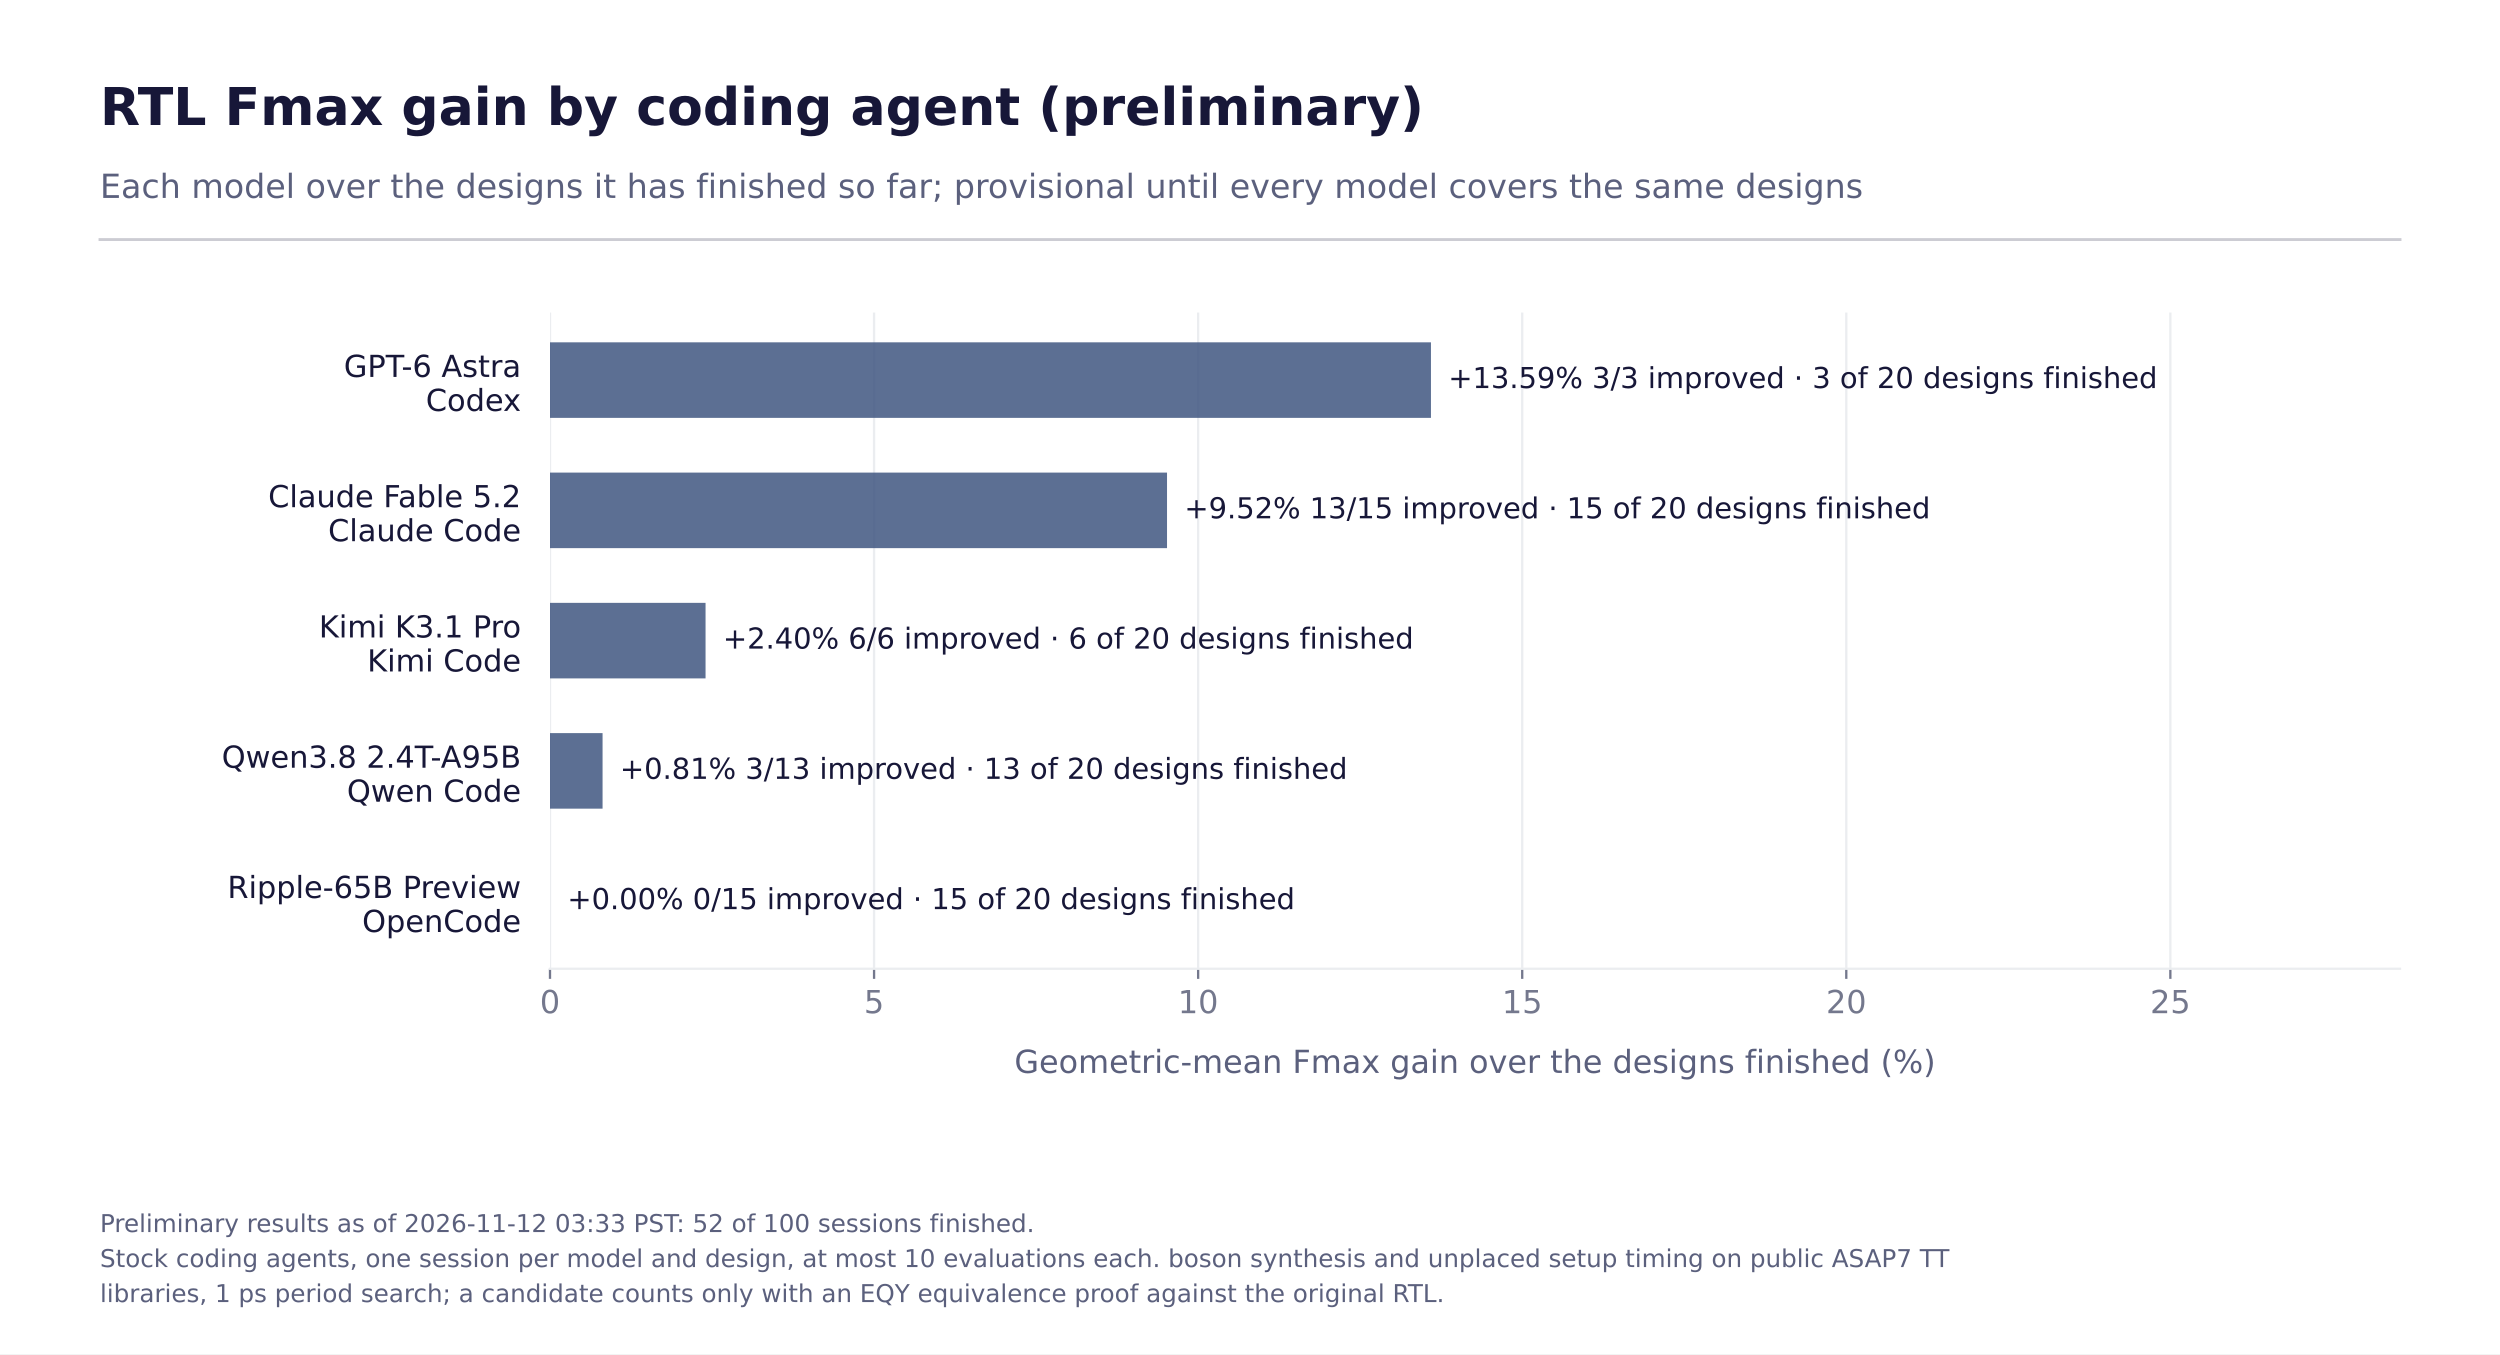
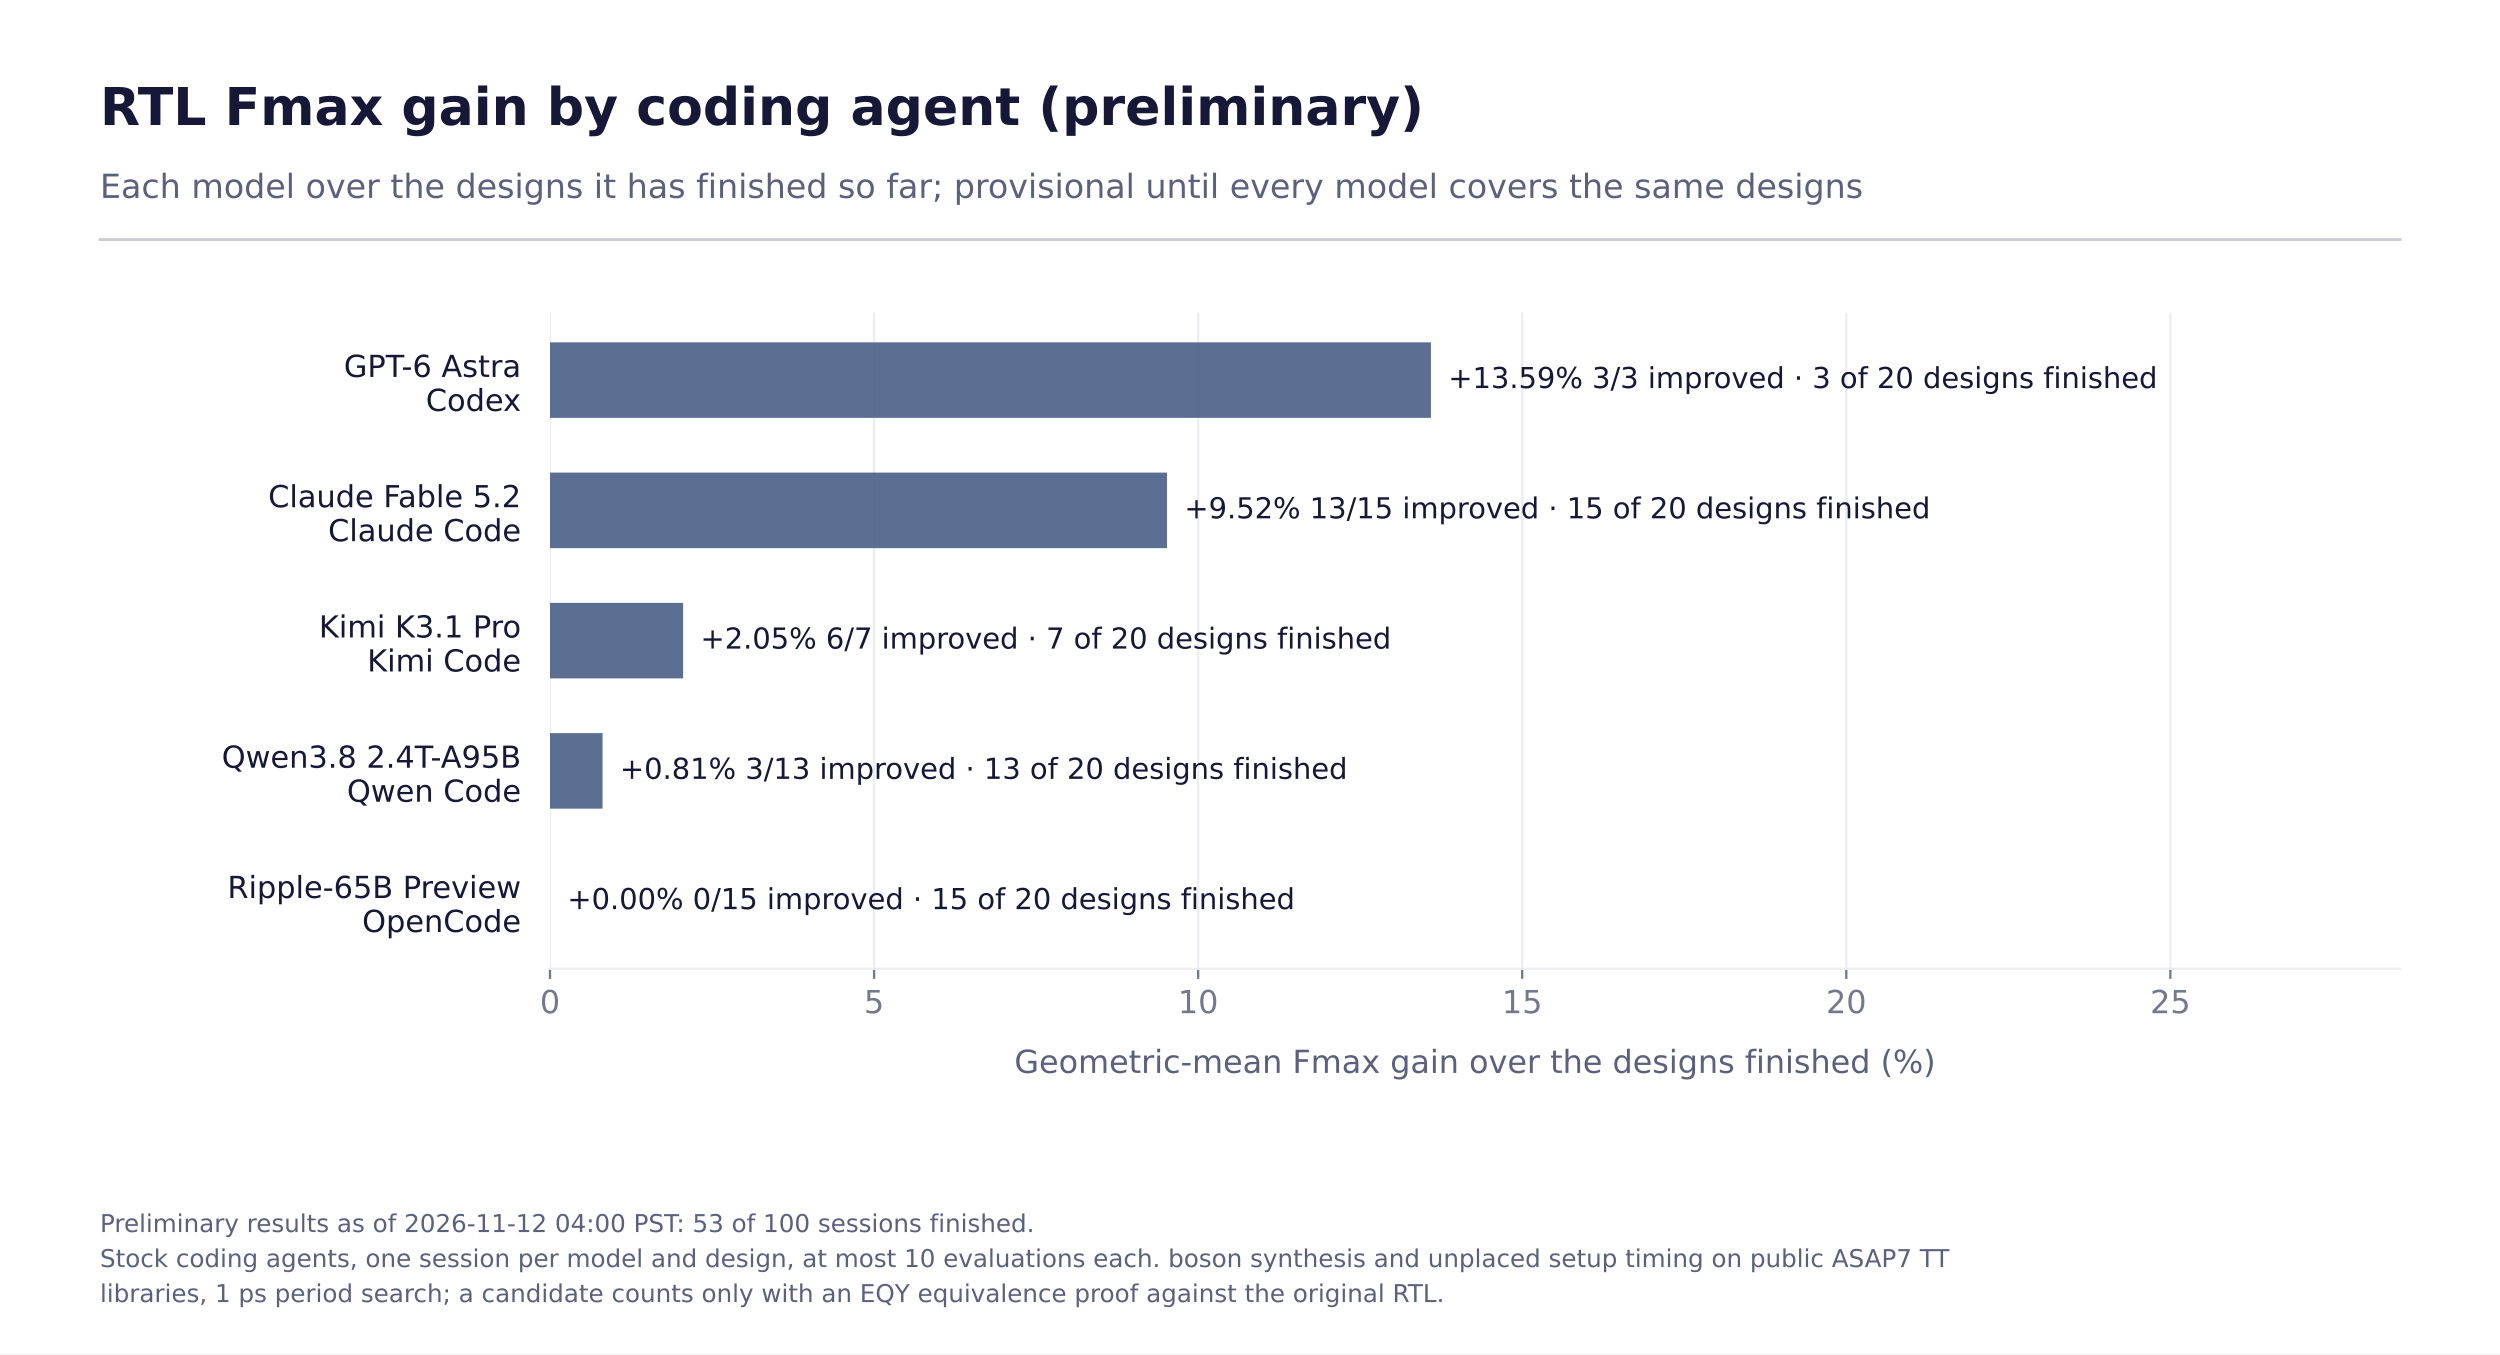
<svg xmlns="http://www.w3.org/2000/svg" xmlns:xlink="http://www.w3.org/1999/xlink" width="864pt" height="468pt" viewBox="0 0 864 468" version="1.1">
  <defs>
    <style type="text/css">*{stroke-linejoin: round; stroke-linecap: butt}</style>
  </defs>
  <g id="figure_1">
    <g id="patch_1">
      <path d="M 0 468  L 864 468  L 864 0  L 0 0  z " style="fill: #ffffff" />
    </g>
    <g id="axes_1">
      <g id="patch_2">
        <path d="M 190.08 334.8  L 829.44 334.8  L 829.44 108  L 190.08 108  z " style="fill: #ffffff" />
      </g>
      <g id="matplotlib.axis_1">
        <g id="xtick_1">
          <g id="line2d_1">
            <path d="M 190.08 334.8  L 190.08 108  " clip-path="url(#p4ebb32de9a)" style="fill: none; stroke: #ebedf0; stroke-width: 0.8; stroke-linecap: square" />
          </g>
          <g id="line2d_2">
            <defs>
              <path id="m93d353a957" d="M 0 0  L 0 3.5  " style="stroke: #74788d; stroke-width: 0.8" />
            </defs>
            <g>
              <use xlink:href="#m93d353a957" x="190.08" y="334.8" style="fill: #74788d; stroke: #74788d; stroke-width: 0.8" />
            </g>
          </g>
          <g id="text_1">
            <text style="fill: #74788d; font: 11px 'DejaVu Sans'; text-anchor: middle" x="190.08" y="350.158" transform="rotate(-0 190.08 350.1583)">0</text>
          </g>
        </g>
        <g id="xtick_2">
          <g id="line2d_3">
            <path d="M 302.079 334.8  L 302.079 108  " clip-path="url(#p4ebb32de9a)" style="fill: none; stroke: #ebedf0; stroke-width: 0.8; stroke-linecap: square" />
          </g>
          <g id="line2d_4">
            <g>
              <use xlink:href="#m93d353a957" x="302.079" y="334.8" style="fill: #74788d; stroke: #74788d; stroke-width: 0.8" />
            </g>
          </g>
          <g id="text_2">
            <text style="fill: #74788d; font: 11px 'DejaVu Sans'; text-anchor: middle" x="302.079" y="350.158" transform="rotate(-0 302.0787 350.1583)">5</text>
          </g>
        </g>
        <g id="xtick_3">
          <g id="line2d_5">
            <path d="M 414.077 334.8  L 414.077 108  " clip-path="url(#p4ebb32de9a)" style="fill: none; stroke: #ebedf0; stroke-width: 0.8; stroke-linecap: square" />
          </g>
          <g id="line2d_6">
            <g>
              <use xlink:href="#m93d353a957" x="414.077" y="334.8" style="fill: #74788d; stroke: #74788d; stroke-width: 0.8" />
            </g>
          </g>
          <g id="text_3">
            <text style="fill: #74788d; font: 11px 'DejaVu Sans'; text-anchor: middle" x="414.077" y="350.158" transform="rotate(-0 414.0773 350.1583)">10</text>
          </g>
        </g>
        <g id="xtick_4">
          <g id="line2d_7">
            <path d="M 526.076 334.8  L 526.076 108  " clip-path="url(#p4ebb32de9a)" style="fill: none; stroke: #ebedf0; stroke-width: 0.8; stroke-linecap: square" />
          </g>
          <g id="line2d_8">
            <g>
              <use xlink:href="#m93d353a957" x="526.076" y="334.8" style="fill: #74788d; stroke: #74788d; stroke-width: 0.8" />
            </g>
          </g>
          <g id="text_4">
            <text style="fill: #74788d; font: 11px 'DejaVu Sans'; text-anchor: middle" x="526.076" y="350.158" transform="rotate(-0 526.076 350.1583)">15</text>
          </g>
        </g>
        <g id="xtick_5">
          <g id="line2d_9">
            <path d="M 638.075 334.8  L 638.075 108  " clip-path="url(#p4ebb32de9a)" style="fill: none; stroke: #ebedf0; stroke-width: 0.8; stroke-linecap: square" />
          </g>
          <g id="line2d_10">
            <g>
              <use xlink:href="#m93d353a957" x="638.075" y="334.8" style="fill: #74788d; stroke: #74788d; stroke-width: 0.8" />
            </g>
          </g>
          <g id="text_5">
            <text style="fill: #74788d; font: 11px 'DejaVu Sans'; text-anchor: middle" x="638.075" y="350.158" transform="rotate(-0 638.0746 350.1583)">20</text>
          </g>
        </g>
        <g id="xtick_6">
          <g id="line2d_11">
            <path d="M 750.073 334.8  L 750.073 108  " clip-path="url(#p4ebb32de9a)" style="fill: none; stroke: #ebedf0; stroke-width: 0.8; stroke-linecap: square" />
          </g>
          <g id="line2d_12">
            <g>
              <use xlink:href="#m93d353a957" x="750.073" y="334.8" style="fill: #74788d; stroke: #74788d; stroke-width: 0.8" />
            </g>
          </g>
          <g id="text_6">
            <text style="fill: #74788d; font: 11px 'DejaVu Sans'; text-anchor: middle" x="750.073" y="350.158" transform="rotate(-0 750.0733 350.1583)">25</text>
          </g>
        </g>
        <g id="text_7">
          <text style="fill: #5b607d; font: 11px 'DejaVu Sans'; text-anchor: middle" x="509.76" y="370.804" transform="rotate(-0 509.76 370.8042)">Geometric-mean Fmax gain over the designs finished (%)</text>
        </g>
      </g>
      <g id="matplotlib.axis_2">
        <g id="ytick_1">
          <g id="line2d_13" />
          <g id="text_8">
            <text style="fill: #171738; font: 10.5px 'DejaVu Sans'" transform="translate(118.8322 130.2724)">GPT-6 Astra</text>
            <text style="fill: #171738; font: 10.5px 'DejaVu Sans'" transform="translate(147.1658 142.0301)">Codex</text>
          </g>
        </g>
        <g id="ytick_2">
          <g id="line2d_14" />
          <g id="text_9">
            <text style="fill: #171738; font: 10.5px 'DejaVu Sans'" transform="translate(92.68391 175.2903)">Claude Fable 5.2</text>
            <text style="fill: #171738; font: 10.5px 'DejaVu Sans'" transform="translate(113.3952 187.048)">Claude Code</text>
          </g>
        </g>
        <g id="ytick_3">
          <g id="line2d_15" />
          <g id="text_10">
            <text style="fill: #171738; font: 10.5px 'DejaVu Sans'" transform="translate(110.2222 220.3082)">Kimi K3.1 Pro</text>
            <text style="fill: #171738; font: 10.5px 'DejaVu Sans'" transform="translate(126.9123 232.0659)">Kimi Code</text>
          </g>
        </g>
        <g id="ytick_4">
          <g id="line2d_16" />
          <g id="text_11">
            <text style="fill: #171738; font: 10.5px 'DejaVu Sans'" transform="translate(76.62383 265.326)">Qwen3.8 2.4T-A95B</text>
            <text style="fill: #171738; font: 10.5px 'DejaVu Sans'" transform="translate(119.892 277.0837)">Qwen Code</text>
          </g>
        </g>
        <g id="ytick_5">
          <g id="line2d_17" />
          <g id="text_12">
            <text style="fill: #171738; font: 10.5px 'DejaVu Sans'" transform="translate(78.59914 310.3439)">Ripple-65B Preview</text>
            <text style="fill: #171738; font: 10.5px 'DejaVu Sans'" transform="translate(125.1502 322.1016)">OpenCode</text>
          </g>
        </g>
      </g>
      <g id="patch_3">
        <path d="M 190.08 118.309  L 494.537 118.309  L 494.537 144.419  L 190.08 144.419  z " clip-path="url(#p4ebb32de9a)" style="fill: #3f5680; opacity: 0.85" />
      </g>
      <g id="patch_4">
        <path d="M 190.08 163.327  L 403.325 163.327  L 403.325 189.437  L 190.08 189.437  z " clip-path="url(#p4ebb32de9a)" style="fill: #3f5680; opacity: 0.85" />
      </g>
      <g id="patch_5">
-         <path d="M 190.08 208.345  L 243.839 208.345  L 243.839 234.455  L 190.08 234.455  z " clip-path="url(#p4ebb32de9a)" style="fill: #3f5680; opacity: 0.85" />
+         <path d="M 190.08 208.345  L 236.089 208.345  L 236.089 234.455  L 190.08 234.455  z " clip-path="url(#p4ebb32de9a)" style="fill: #3f5680; opacity: 0.85" />
      </g>
      <g id="patch_6">
        <path d="M 190.08 253.363  L 208.246 253.363  L 208.246 279.473  L 190.08 279.473  z " clip-path="url(#p4ebb32de9a)" style="fill: #3f5680; opacity: 0.85" />
      </g>
      <g id="patch_7">
        <path d="M 190.08 298.381  L 190.08 298.381  L 190.08 324.491  L 190.08 324.491  z " clip-path="url(#p4ebb32de9a)" style="fill: #3f5680; opacity: 0.85" />
      </g>
      <g id="patch_8">
        <path d="M 190.08 334.8  L 829.44 334.8  " style="fill: none; stroke: #ebedf0; stroke-width: 0.8; stroke-linejoin: miter; stroke-linecap: square" />
      </g>
      <g id="text_13">
        <text style="fill: #171738; font: 10px 'DejaVu Sans'; text-anchor: start" x="500.537" y="134.124" transform="rotate(-0 500.5371 134.1236)">+13.59%   3/3 improved · 3 of 20 designs finished</text>
      </g>
      <g id="text_14">
        <text style="fill: #171738; font: 10px 'DejaVu Sans'; text-anchor: start" x="409.325" y="179.142" transform="rotate(-0 409.3254 179.1415)">+9.52%   13/15 improved · 15 of 20 designs finished</text>
      </g>
      <g id="text_15">
-         <text style="fill: #171738; font: 10px 'DejaVu Sans'; text-anchor: start" x="249.839" y="224.159" transform="rotate(-0 249.8394 224.1594)">+2.40%   6/6 improved · 6 of 20 designs finished</text>
+         <text style="fill: #171738; font: 10px 'DejaVu Sans'; text-anchor: start" x="242.089" y="224.159" transform="rotate(-0 242.089 224.1594)">+2.05%   6/7 improved · 7 of 20 designs finished</text>
      </g>
      <g id="text_16">
        <text style="fill: #171738; font: 10px 'DejaVu Sans'; text-anchor: start" x="214.246" y="269.177" transform="rotate(-0 214.2462 269.1772)">+0.81%   3/13 improved · 13 of 20 designs finished</text>
      </g>
      <g id="text_17">
        <text style="fill: #171738; font: 10px 'DejaVu Sans'; text-anchor: start" x="196.08" y="314.195" transform="rotate(-0 196.08 314.1951)">+0.00%   0/15 improved · 15 of 20 designs finished</text>
      </g>
    </g>
    <g id="line2d_18">
      <path d="M 34.56 82.8  L 829.44 82.8  " style="fill: none; stroke: #171738; stroke-opacity: 0.22; stroke-linecap: square" />
    </g>
    <g id="text_18">
      <text style="fill: #171738; font: 700 18px 'DejaVu Sans'; text-anchor: start" x="34.56" y="43.2" transform="rotate(-0 34.56 43.2)">RTL Fmax gain by coding agent (preliminary)</text>
    </g>
    <g id="text_19">
      <text style="fill: #5b607d; font: 11.5px 'DejaVu Sans'; text-anchor: start" x="34.56" y="68.4" transform="rotate(-0 34.56 68.4)">Each model over the designs it has finished so far; provisional until every model covers the same designs</text>
    </g>
    <g id="text_20">
-       <text style="fill: #5b607d; font: 8.5px 'DejaVu Sans'" transform="translate(34.56 425.7968)">Preliminary results as of 2026-11-12 03:33 PST: 52 of 100 sessions finished.</text>
+       <text style="fill: #5b607d; font: 8.5px 'DejaVu Sans'" transform="translate(34.56 425.7968)">Preliminary results as of 2026-11-12 04:00 PST: 53 of 100 sessions finished.</text>
      <text style="fill: #5b607d; font: 8.5px 'DejaVu Sans'" transform="translate(34.56 437.8984)">Stock coding agents, one session per model and design, at most 10 evaluations each. boson synthesis and unplaced setup timing on public ASAP7 TT</text>
      <text style="fill: #5b607d; font: 8.5px 'DejaVu Sans'" transform="translate(34.56 450)">libraries, 1 ps period search; a candidate counts only with an EQY equivalence proof against the original RTL.</text>
    </g>
  </g>
  <defs>
    <clipPath id="p4ebb32de9a">
      <rect x="190.08" y="108" width="639.36" height="226.8" />
    </clipPath>
  </defs>
</svg>
